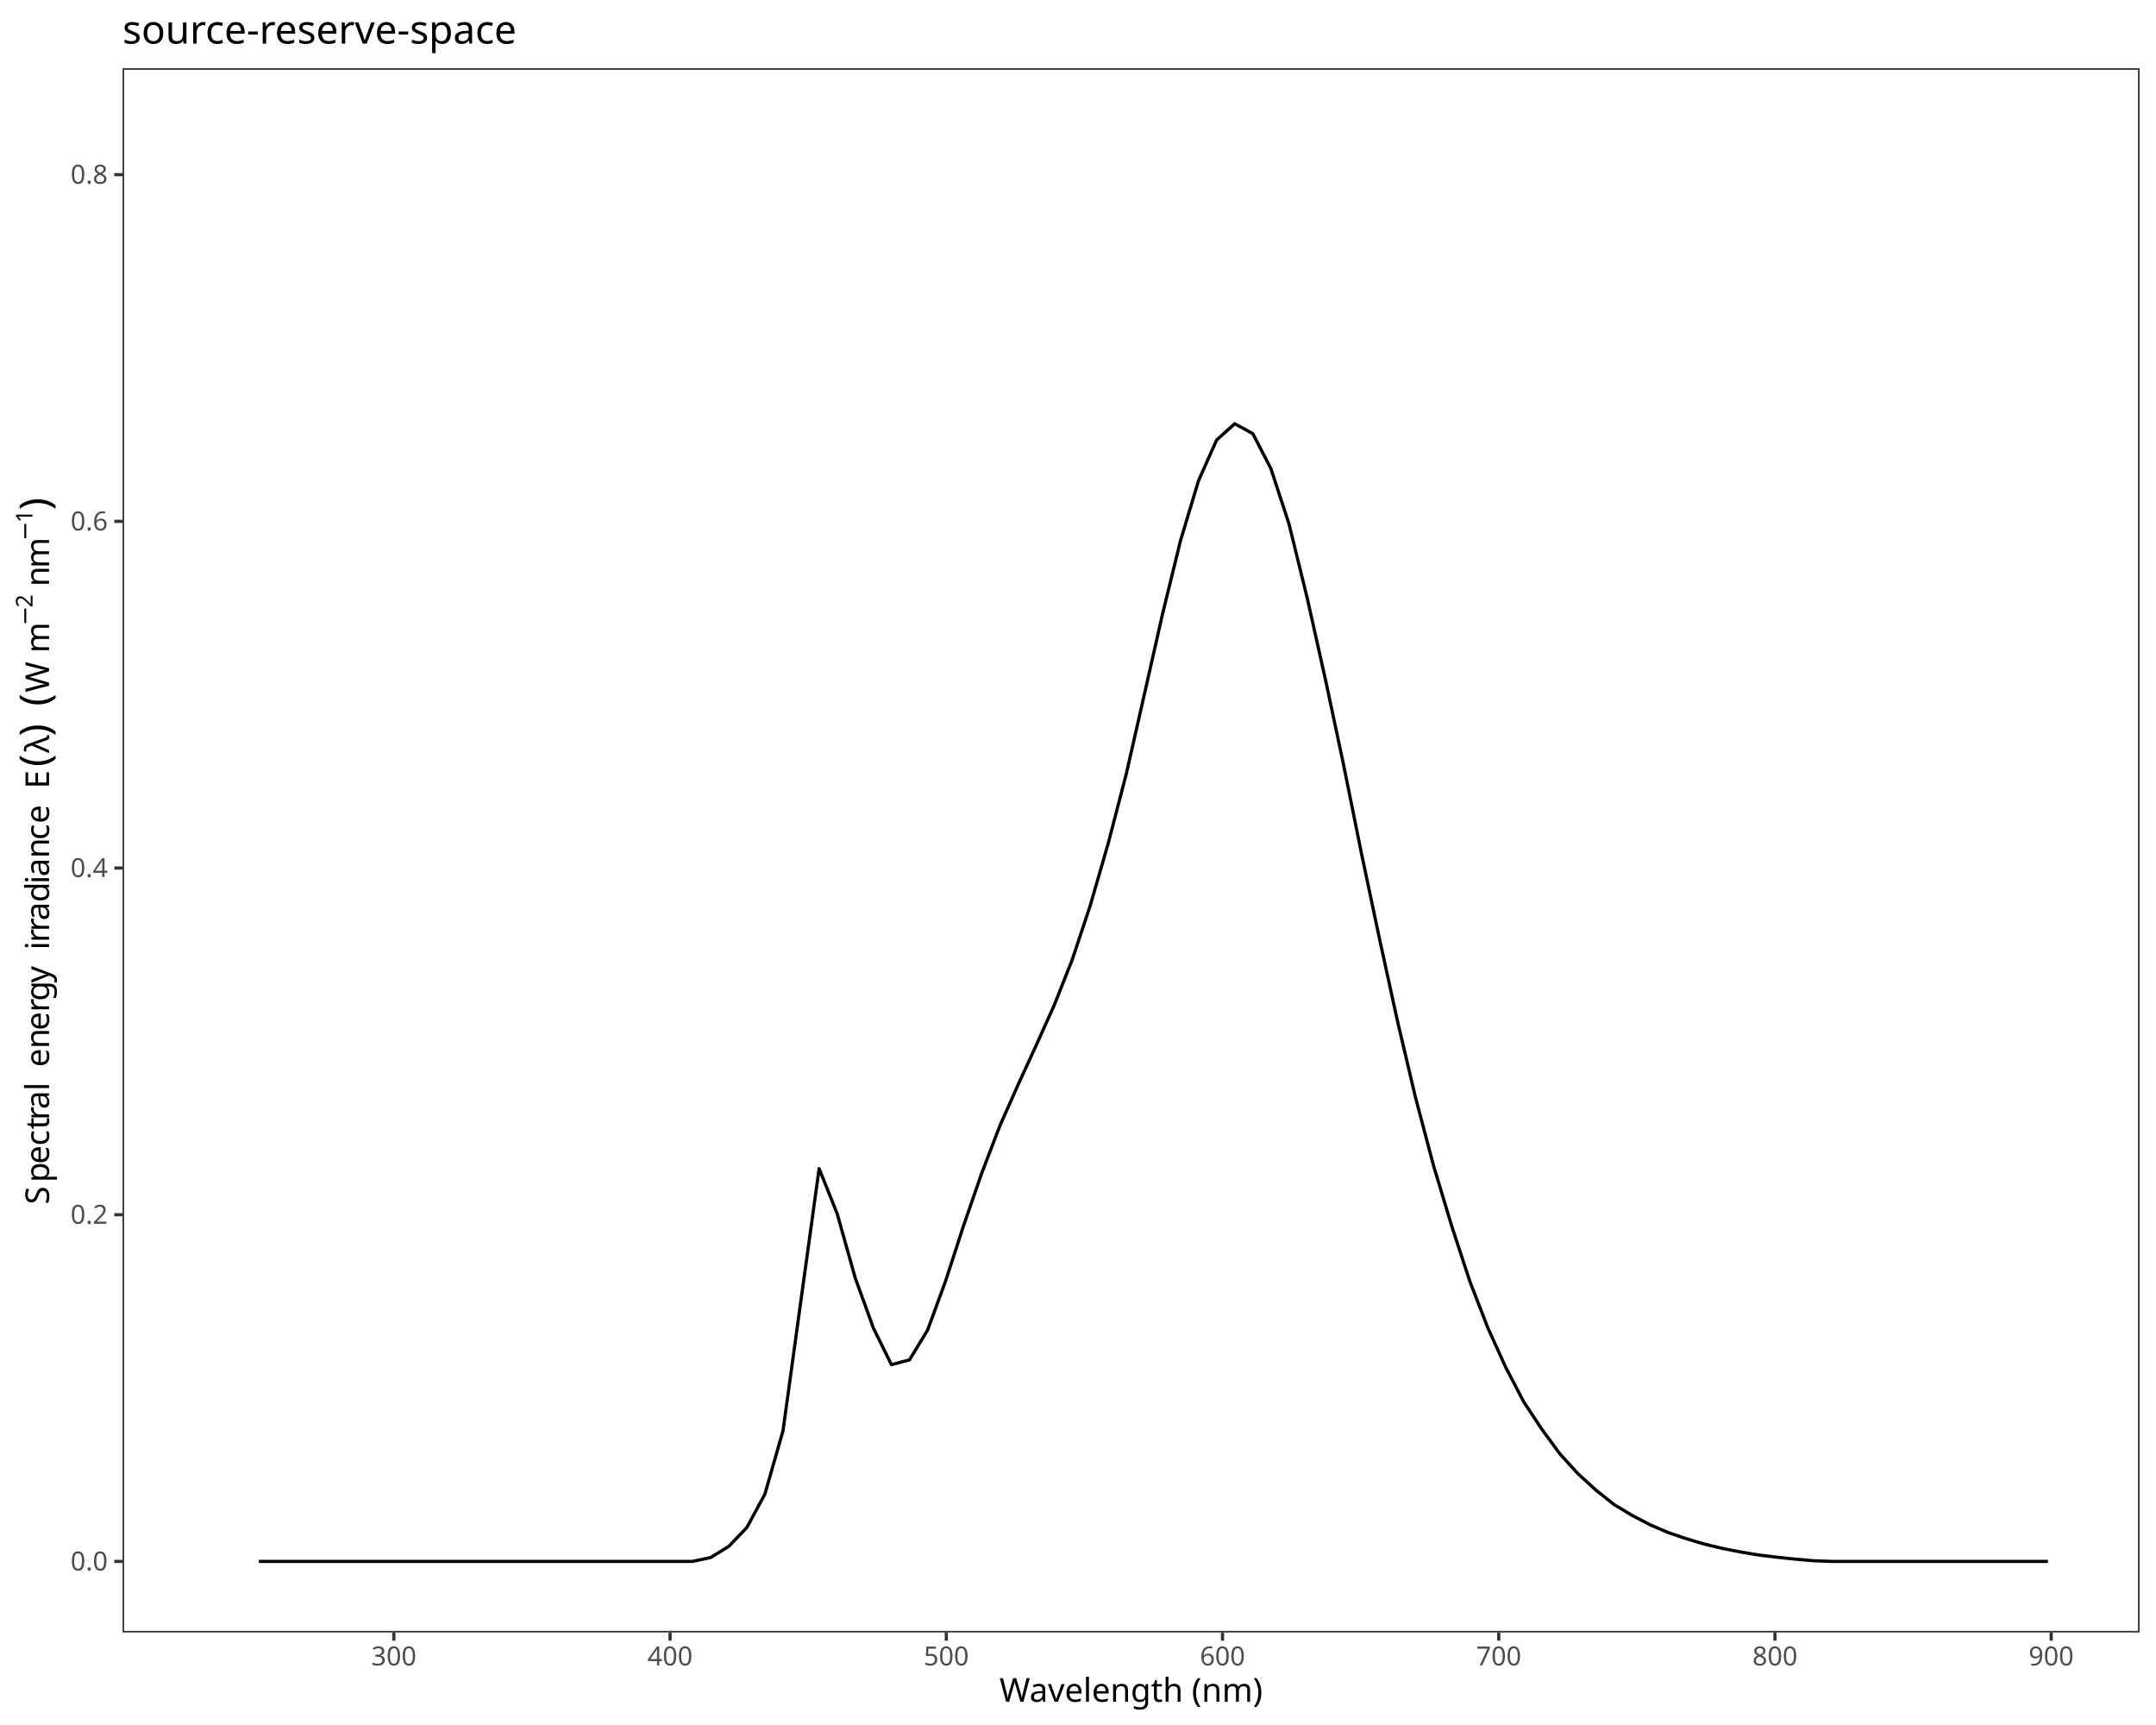
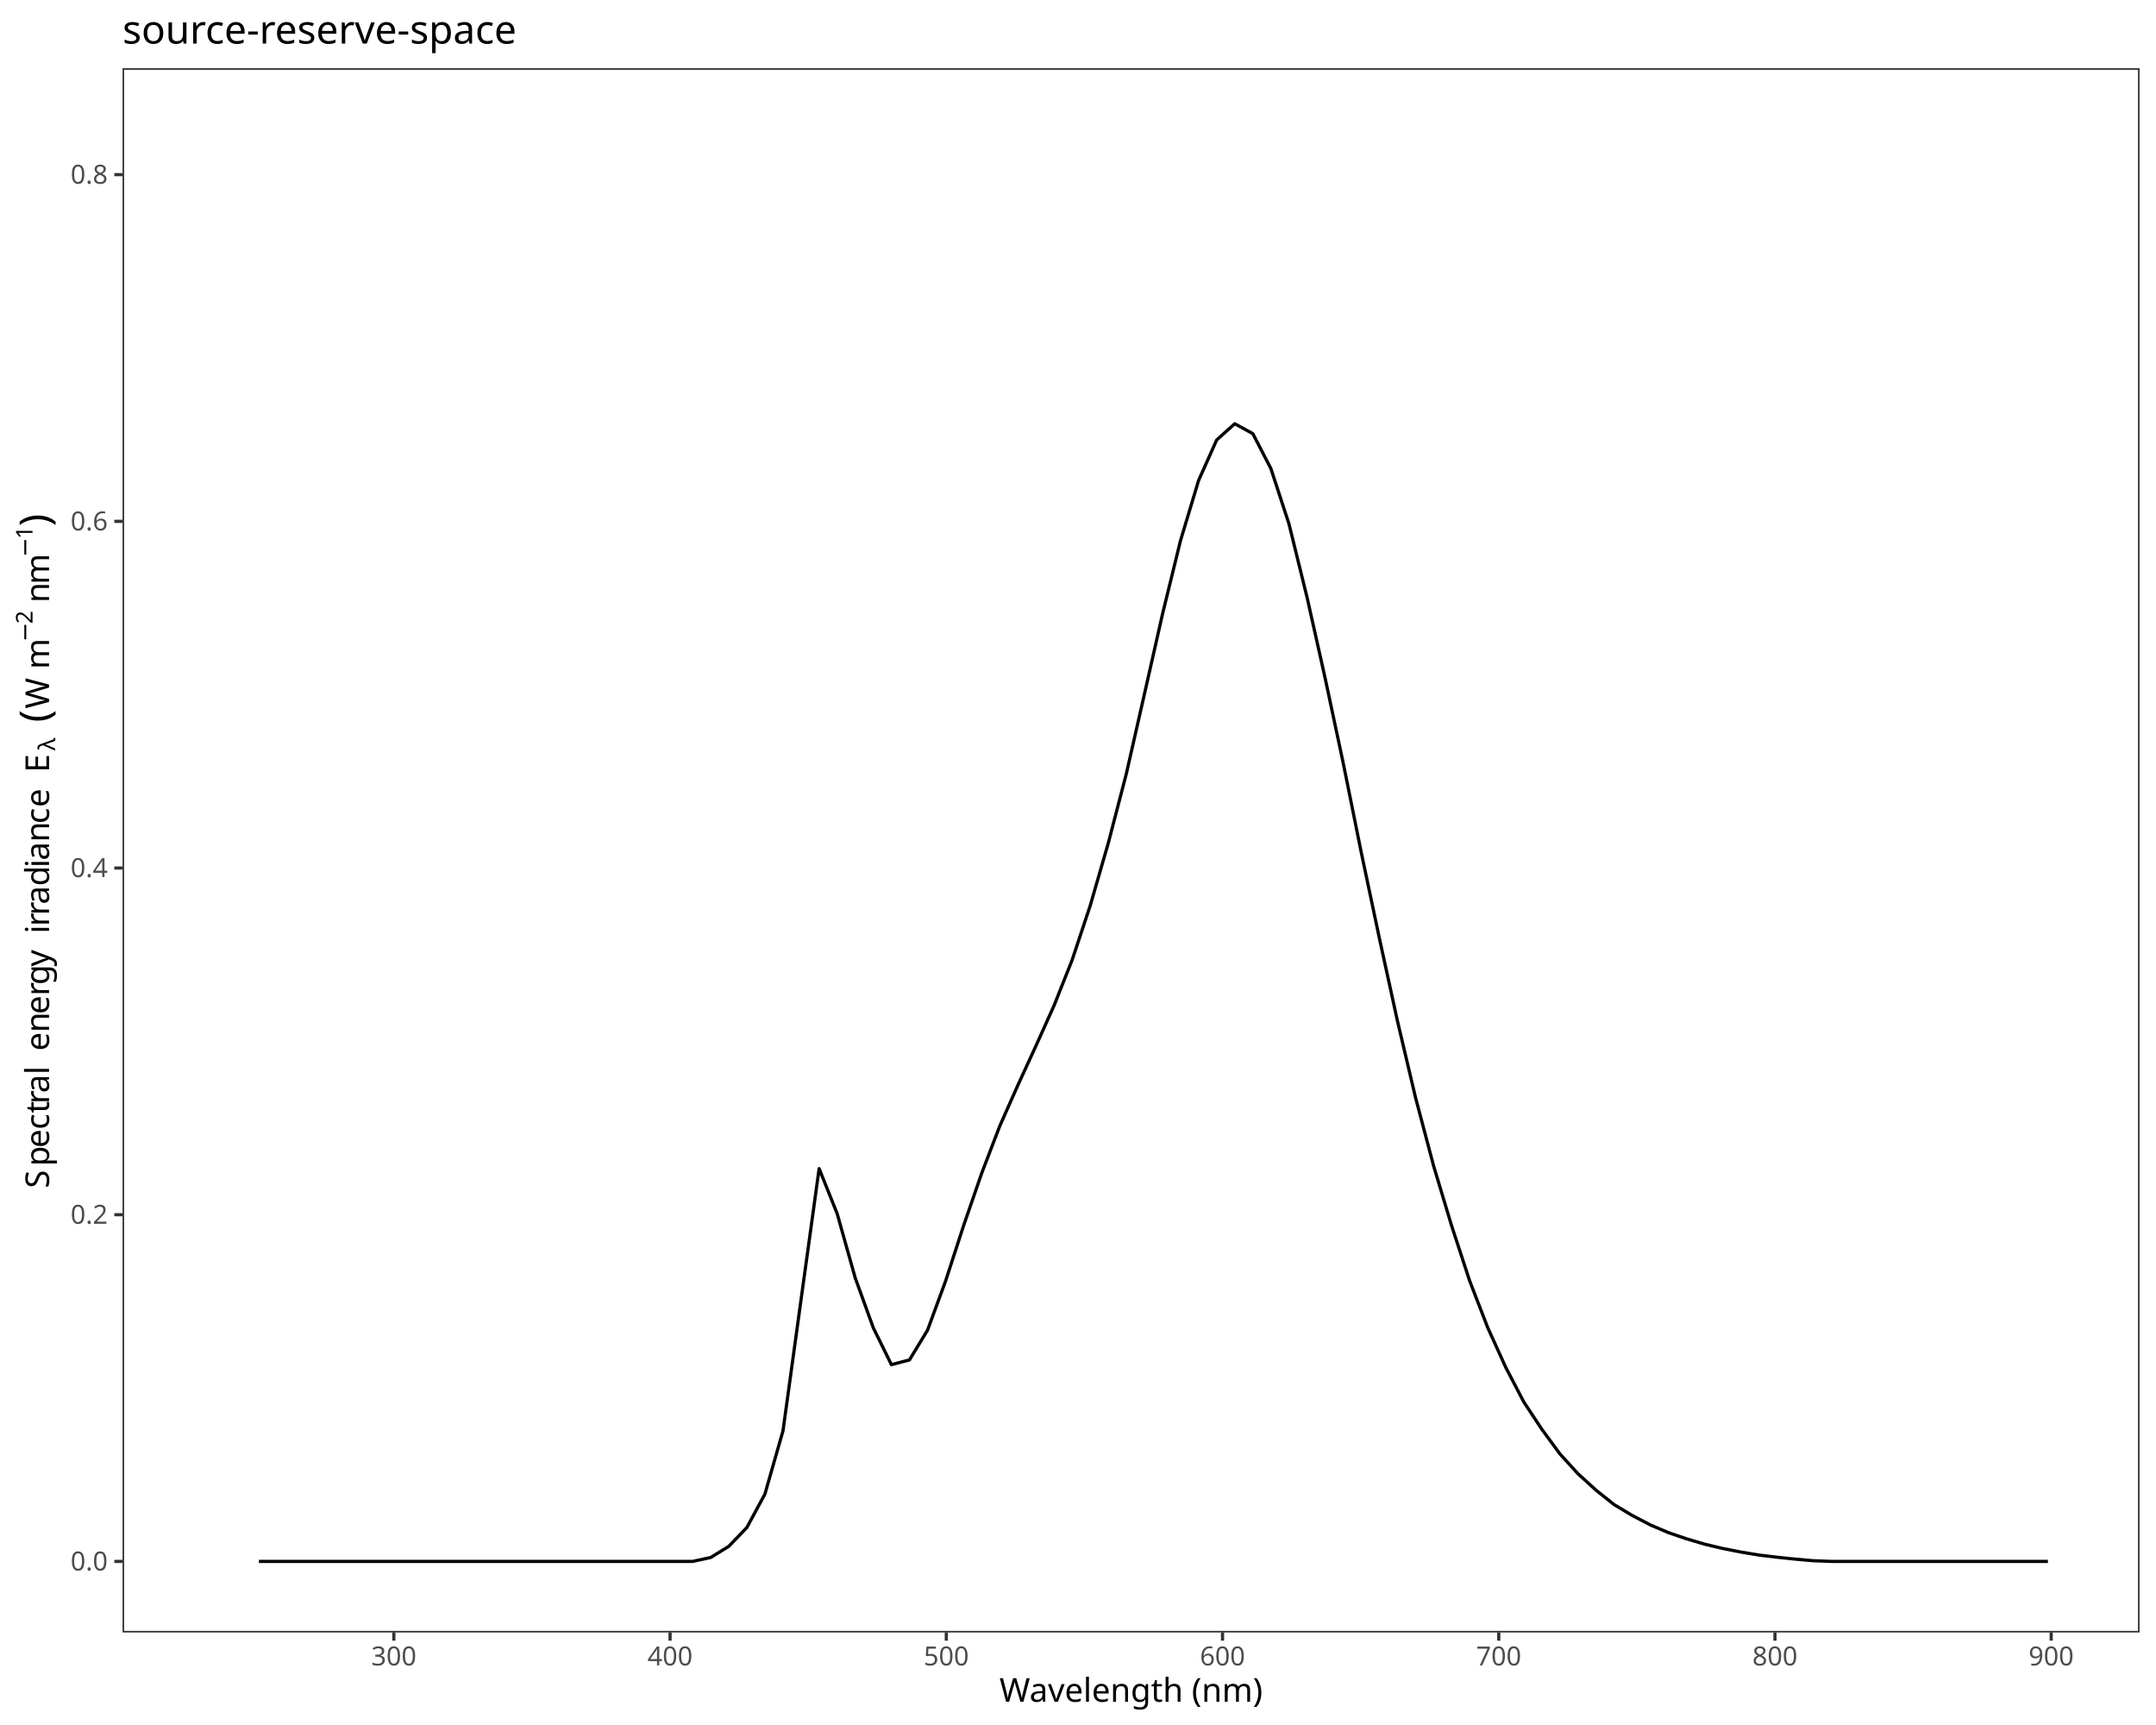
<svg xmlns="http://www.w3.org/2000/svg" class="svglite" data-engine-version="2.0" width="720.00pt" height="576.00pt" viewBox="0 0 720.00 576.00">
  <defs>
    <style type="text/css">
    .svglite line, .svglite polyline, .svglite polygon, .svglite path, .svglite rect, .svglite circle {
      fill: none;
      stroke: #000000;
      stroke-linecap: round;
      stroke-linejoin: round;
      stroke-miterlimit: 10.00;
    }
  </style>
  </defs>
  <rect width="100%" height="100%" style="stroke: none; fill: #FFFFFF;" />
  <defs>
    <clipPath id="cpMC4wMHw3MjAuMDB8MC4wMHw1NzYuMDA=">
      <rect x="0.00" y="0.00" width="720.00" height="576.00" />
    </clipPath>
  </defs>
  <g clip-path="url(#cpMC4wMHw3MjAuMDB8MC4wMHw1NzYuMDA=)">
    <rect x="0.00" y="0.00" width="720.00" height="576.00" style="stroke-width: 1.07; stroke: #FFFFFF; fill: #FFFFFF;" />
  </g>
  <defs>
    <clipPath id="cpNDAuOTJ8NzE0LjUyfDIyLjc4fDU0NS4xMQ==">
      <rect x="40.92" y="22.78" width="673.60" height="522.33" />
    </clipPath>
  </defs>
  <g clip-path="url(#cpNDAuOTJ8NzE0LjUyfDIyLjc4fDU0NS4xMQ==)">
    <rect x="40.92" y="22.78" width="673.60" height="522.33" style="stroke-width: 1.07; stroke: none; fill: #FFFFFF;" />
    <polyline points="86.47,521.37 92.51,521.37 98.54,521.37 104.58,521.37 110.61,521.37 116.65,521.37 122.68,521.37 128.72,521.37 134.75,521.37 140.79,521.37 146.82,521.37 152.86,521.37 158.89,521.37 164.92,521.37 170.96,521.37 176.99,521.37 183.03,521.37 189.06,521.37 195.10,521.37 201.13,521.37 207.17,521.37 213.20,521.37 219.24,521.37 225.27,521.37 231.31,521.37 237.34,520.07 243.37,516.35 249.41,510.07 255.44,498.90 261.48,477.78 267.51,433.98 273.55,390.22 279.58,405.28 285.62,426.76 291.65,443.39 297.69,455.68 303.72,454.09 309.76,444.15 315.79,427.72 321.83,409.15 327.86,391.70 333.89,375.96 339.93,362.34 345.96,349.22 352.00,335.78 358.03,320.59 364.07,302.43 370.10,281.57 376.14,258.36 382.17,231.81 388.21,205.10 394.24,180.48 400.28,160.41 406.31,146.91 412.34,141.49 418.38,144.80 424.41,156.45 430.45,174.92 436.48,199.41 442.52,226.40 448.55,254.70 454.59,284.62 460.62,313.17 466.66,340.83 472.69,366.38 478.73,389.22 484.76,409.27 490.79,427.68 496.83,443.32 502.86,456.61 508.90,468.18 514.93,477.30 520.97,485.52 527.00,492.13 533.04,497.63 539.07,502.43 545.11,506.05 551.14,509.19 557.18,511.77 563.21,513.82 569.24,515.61 575.28,517.05 581.31,518.24 587.35,519.24 593.38,519.97 599.42,520.60 605.45,521.14 611.49,521.37 617.52,521.37 623.56,521.37 629.59,521.37 635.63,521.37 641.66,521.37 647.69,521.37 653.73,521.37 659.76,521.37 665.80,521.37 671.83,521.37 677.87,521.37 683.90,521.37 " style="stroke-width: 1.07; stroke-linecap: butt;" />
    <rect x="40.92" y="22.78" width="673.60" height="522.33" style="stroke-width: 1.07; stroke: #333333;" />
  </g>
  <g clip-path="url(#cpMC4wMHw3MjAuMDB8MC4wMHw1NzYuMDA=)">
    <text x="35.99" y="524.40" text-anchor="end" style="font-size: 8.80px; fill: #4D4D4D; font-family: sans;" textLength="12.23px" lengthAdjust="spacingAndGlyphs">0.0</text>
    <text x="35.99" y="408.63" text-anchor="end" style="font-size: 8.80px; fill: #4D4D4D; font-family: sans;" textLength="12.23px" lengthAdjust="spacingAndGlyphs">0.2</text>
    <text x="35.99" y="292.87" text-anchor="end" style="font-size: 8.80px; fill: #4D4D4D; font-family: sans;" textLength="12.23px" lengthAdjust="spacingAndGlyphs">0.4</text>
    <text x="35.99" y="177.11" text-anchor="end" style="font-size: 8.80px; fill: #4D4D4D; font-family: sans;" textLength="12.23px" lengthAdjust="spacingAndGlyphs">0.6</text>
    <text x="35.99" y="61.34" text-anchor="end" style="font-size: 8.80px; fill: #4D4D4D; font-family: sans;" textLength="12.23px" lengthAdjust="spacingAndGlyphs">0.8</text>
    <polyline points="38.18,521.37 40.92,521.37 " style="stroke-width: 1.07; stroke: #333333; stroke-linecap: butt;" />
    <polyline points="38.18,405.61 40.92,405.61 " style="stroke-width: 1.07; stroke: #333333; stroke-linecap: butt;" />
    <polyline points="38.18,289.84 40.92,289.84 " style="stroke-width: 1.07; stroke: #333333; stroke-linecap: butt;" />
    <polyline points="38.18,174.08 40.92,174.08 " style="stroke-width: 1.07; stroke: #333333; stroke-linecap: butt;" />
    <polyline points="38.18,58.32 40.92,58.32 " style="stroke-width: 1.07; stroke: #333333; stroke-linecap: butt;" />
    <polyline points="131.53,547.85 131.53,545.11 " style="stroke-width: 1.07; stroke: #333333; stroke-linecap: butt;" />
    <polyline points="223.77,547.85 223.77,545.11 " style="stroke-width: 1.07; stroke: #333333; stroke-linecap: butt;" />
    <polyline points="316.02,547.85 316.02,545.11 " style="stroke-width: 1.07; stroke: #333333; stroke-linecap: butt;" />
    <polyline points="408.26,547.85 408.26,545.11 " style="stroke-width: 1.07; stroke: #333333; stroke-linecap: butt;" />
    <polyline points="500.51,547.85 500.51,545.11 " style="stroke-width: 1.07; stroke: #333333; stroke-linecap: butt;" />
    <polyline points="592.75,547.85 592.75,545.11 " style="stroke-width: 1.07; stroke: #333333; stroke-linecap: butt;" />
    <polyline points="685.00,547.85 685.00,545.11 " style="stroke-width: 1.07; stroke: #333333; stroke-linecap: butt;" />
    <text x="131.53" y="556.10" text-anchor="middle" style="font-size: 8.80px; fill: #4D4D4D; font-family: sans;" textLength="14.68px" lengthAdjust="spacingAndGlyphs">300</text>
    <text x="223.77" y="556.10" text-anchor="middle" style="font-size: 8.80px; fill: #4D4D4D; font-family: sans;" textLength="14.68px" lengthAdjust="spacingAndGlyphs">400</text>
    <text x="316.02" y="556.10" text-anchor="middle" style="font-size: 8.80px; fill: #4D4D4D; font-family: sans;" textLength="14.68px" lengthAdjust="spacingAndGlyphs">500</text>
    <text x="408.26" y="556.10" text-anchor="middle" style="font-size: 8.80px; fill: #4D4D4D; font-family: sans;" textLength="14.68px" lengthAdjust="spacingAndGlyphs">600</text>
    <text x="500.51" y="556.10" text-anchor="middle" style="font-size: 8.80px; fill: #4D4D4D; font-family: sans;" textLength="14.68px" lengthAdjust="spacingAndGlyphs">700</text>
    <text x="592.75" y="556.10" text-anchor="middle" style="font-size: 8.80px; fill: #4D4D4D; font-family: sans;" textLength="14.68px" lengthAdjust="spacingAndGlyphs">800</text>
    <text x="685.00" y="556.10" text-anchor="middle" style="font-size: 8.80px; fill: #4D4D4D; font-family: sans;" textLength="14.68px" lengthAdjust="spacingAndGlyphs">900</text>
    <text x="377.72" y="568.24" text-anchor="middle" style="font-size: 11.00px; font-family: sans;" textLength="83.76px" lengthAdjust="spacingAndGlyphs">Wavelength (nm)</text>
-     <text transform="translate(16.38,402.16) rotate(-90)" style="font-size: 11.00px; font-family: sans;" textLength="7.34px" lengthAdjust="spacingAndGlyphs">S</text>
-     <text transform="translate(16.38,394.83) rotate(-90)" style="font-size: 11.00px; font-family: sans;" textLength="6.12px" lengthAdjust="spacingAndGlyphs">p</text>
-     <text transform="translate(16.38,388.71) rotate(-90)" style="font-size: 11.00px; font-family: sans;" textLength="6.12px" lengthAdjust="spacingAndGlyphs">e</text>
-     <text transform="translate(16.38,382.59) rotate(-90)" style="font-size: 11.00px; font-family: sans;" textLength="5.50px" lengthAdjust="spacingAndGlyphs">c</text>
-     <text transform="translate(16.38,377.08) rotate(-90)" style="font-size: 11.00px; font-family: sans;" textLength="3.06px" lengthAdjust="spacingAndGlyphs">t</text>
-     <text transform="translate(16.38,374.03) rotate(-90)" style="font-size: 11.00px; font-family: sans;" textLength="3.66px" lengthAdjust="spacingAndGlyphs">r</text>
-     <text transform="translate(16.38,370.37) rotate(-90)" style="font-size: 11.00px; font-family: sans;" textLength="6.12px" lengthAdjust="spacingAndGlyphs">a</text>
-     <text transform="translate(16.38,364.25) rotate(-90)" style="font-size: 11.00px; font-family: sans;" textLength="2.44px" lengthAdjust="spacingAndGlyphs">l</text>
-     <text transform="translate(16.38,361.81) rotate(-90)" style="font-size: 11.00px; font-family: sans;" textLength="2.75px" lengthAdjust="spacingAndGlyphs"> </text>
-     <text transform="translate(16.38,359.05) rotate(-90)" style="font-size: 11.00px; font-family: sans;" textLength="2.75px" lengthAdjust="spacingAndGlyphs"> </text>
-     <text transform="translate(16.38,356.30) rotate(-90)" style="font-size: 11.00px; font-family: sans;" textLength="6.12px" lengthAdjust="spacingAndGlyphs">e</text>
-     <text transform="translate(16.38,350.18) rotate(-90)" style="font-size: 11.00px; font-family: sans;" textLength="6.12px" lengthAdjust="spacingAndGlyphs">n</text>
-     <text transform="translate(16.38,344.07) rotate(-90)" style="font-size: 11.00px; font-family: sans;" textLength="6.12px" lengthAdjust="spacingAndGlyphs">e</text>
-     <text transform="translate(16.38,337.95) rotate(-90)" style="font-size: 11.00px; font-family: sans;" textLength="3.66px" lengthAdjust="spacingAndGlyphs">r</text>
-     <text transform="translate(16.38,334.28) rotate(-90)" style="font-size: 11.00px; font-family: sans;" textLength="6.12px" lengthAdjust="spacingAndGlyphs">g</text>
-     <text transform="translate(16.38,328.17) rotate(-90)" style="font-size: 11.00px; font-family: sans;" textLength="5.50px" lengthAdjust="spacingAndGlyphs">y</text>
-     <text transform="translate(16.38,322.66) rotate(-90)" style="font-size: 11.00px; font-family: sans;" textLength="2.75px" lengthAdjust="spacingAndGlyphs"> </text>
-     <text transform="translate(16.38,319.91) rotate(-90)" style="font-size: 11.00px; font-family: sans;" textLength="2.75px" lengthAdjust="spacingAndGlyphs"> </text>
-     <text transform="translate(16.38,317.16) rotate(-90)" style="font-size: 11.00px; font-family: sans;" textLength="2.44px" lengthAdjust="spacingAndGlyphs">i</text>
-     <text transform="translate(16.38,314.71) rotate(-90)" style="font-size: 11.00px; font-family: sans;" textLength="3.66px" lengthAdjust="spacingAndGlyphs">r</text>
-     <text transform="translate(16.38,311.05) rotate(-90)" style="font-size: 11.00px; font-family: sans;" textLength="3.66px" lengthAdjust="spacingAndGlyphs">r</text>
-     <text transform="translate(16.38,307.39) rotate(-90)" style="font-size: 11.00px; font-family: sans;" textLength="6.12px" lengthAdjust="spacingAndGlyphs">a</text>
-     <text transform="translate(16.38,301.27) rotate(-90)" style="font-size: 11.00px; font-family: sans;" textLength="6.12px" lengthAdjust="spacingAndGlyphs">d</text>
-     <text transform="translate(16.38,295.15) rotate(-90)" style="font-size: 11.00px; font-family: sans;" textLength="2.44px" lengthAdjust="spacingAndGlyphs">i</text>
-     <text transform="translate(16.38,292.71) rotate(-90)" style="font-size: 11.00px; font-family: sans;" textLength="6.12px" lengthAdjust="spacingAndGlyphs">a</text>
-     <text transform="translate(16.38,286.59) rotate(-90)" style="font-size: 11.00px; font-family: sans;" textLength="6.12px" lengthAdjust="spacingAndGlyphs">n</text>
-     <text transform="translate(16.38,280.47) rotate(-90)" style="font-size: 11.00px; font-family: sans;" textLength="5.50px" lengthAdjust="spacingAndGlyphs">c</text>
-     <text transform="translate(16.38,274.97) rotate(-90)" style="font-size: 11.00px; font-family: sans;" textLength="6.12px" lengthAdjust="spacingAndGlyphs">e</text>
-     <text transform="translate(16.38,268.85) rotate(-90)" style="font-size: 11.00px; font-family: sans;" textLength="2.75px" lengthAdjust="spacingAndGlyphs"> </text>
-     <text transform="translate(16.38,266.10) rotate(-90)" style="font-size: 11.00px; font-family: sans;" textLength="2.75px" lengthAdjust="spacingAndGlyphs"> </text>
-     <text transform="translate(16.38,263.35) rotate(-90)" style="font-size: 11.00px; font-family: sans;" textLength="7.34px" lengthAdjust="spacingAndGlyphs">E</text>
-     <text transform="translate(16.38,256.01) rotate(-90)" style="font-size: 13.75px; font-family: sans;" textLength="4.58px" lengthAdjust="spacingAndGlyphs">(</text>
-     <text transform="translate(16.38,251.43) rotate(-90)" style="font-size: 11.00px; font-family: sans;" textLength="5.60px" lengthAdjust="spacingAndGlyphs">λ</text>
-     <text transform="translate(16.38,245.83) rotate(-90)" style="font-size: 13.75px; font-family: sans;" textLength="4.57px" lengthAdjust="spacingAndGlyphs">)</text>
-     <text transform="translate(16.38,241.26) rotate(-90)" style="font-size: 11.00px; font-family: sans;" textLength="2.75px" lengthAdjust="spacingAndGlyphs"> </text>
-     <text transform="translate(16.38,238.50) rotate(-90)" style="font-size: 11.00px; font-family: sans;" textLength="2.75px" lengthAdjust="spacingAndGlyphs"> </text>
-     <text transform="translate(16.38,235.75) rotate(-90)" style="font-size: 13.75px; font-family: sans;" textLength="4.58px" lengthAdjust="spacingAndGlyphs">(</text>
-     <text transform="translate(16.38,231.17) rotate(-90)" style="font-size: 11.00px; font-family: sans;" textLength="10.38px" lengthAdjust="spacingAndGlyphs">W</text>
-     <text transform="translate(16.38,220.79) rotate(-90)" style="font-size: 11.00px; font-family: sans;" textLength="2.75px" lengthAdjust="spacingAndGlyphs"> </text>
-     <text transform="translate(16.38,218.04) rotate(-90)" style="font-size: 11.00px; font-family: sans;" textLength="9.17px" lengthAdjust="spacingAndGlyphs">m</text>
-     <text transform="translate(10.86,208.87) rotate(-90)" style="font-size: 7.70px; font-family: sans;" textLength="5.98px" lengthAdjust="spacingAndGlyphs">−</text>
-     <text transform="translate(10.86,202.89) rotate(-90)" style="font-size: 7.70px; font-family: sans;" textLength="4.28px" lengthAdjust="spacingAndGlyphs">2</text>
-     <text transform="translate(16.38,198.61) rotate(-90)" style="font-size: 11.00px; font-family: sans;" textLength="2.75px" lengthAdjust="spacingAndGlyphs"> </text>
-     <text transform="translate(16.38,195.85) rotate(-90)" style="font-size: 11.00px; font-family: sans;" textLength="6.12px" lengthAdjust="spacingAndGlyphs">n</text>
-     <text transform="translate(16.38,189.73) rotate(-90)" style="font-size: 11.00px; font-family: sans;" textLength="9.17px" lengthAdjust="spacingAndGlyphs">m</text>
-     <text transform="translate(10.86,180.57) rotate(-90)" style="font-size: 7.70px; font-family: sans;" textLength="5.98px" lengthAdjust="spacingAndGlyphs">−</text>
-     <text transform="translate(10.86,174.58) rotate(-90)" style="font-size: 7.70px; font-family: sans;" textLength="4.28px" lengthAdjust="spacingAndGlyphs">1</text>
-     <text transform="translate(16.38,170.30) rotate(-90)" style="font-size: 13.75px; font-family: sans;" textLength="4.57px" lengthAdjust="spacingAndGlyphs">)</text>
+     <text transform="translate(16.38,396.75) rotate(-90)" style="font-size: 11.00px; font-family: sans;" textLength="7.34px" lengthAdjust="spacingAndGlyphs">S</text>
+     <text transform="translate(16.38,389.41) rotate(-90)" style="font-size: 11.00px; font-family: sans;" textLength="6.12px" lengthAdjust="spacingAndGlyphs">p</text>
+     <text transform="translate(16.38,383.29) rotate(-90)" style="font-size: 11.00px; font-family: sans;" textLength="6.12px" lengthAdjust="spacingAndGlyphs">e</text>
+     <text transform="translate(16.38,377.17) rotate(-90)" style="font-size: 11.00px; font-family: sans;" textLength="5.50px" lengthAdjust="spacingAndGlyphs">c</text>
+     <text transform="translate(16.38,371.67) rotate(-90)" style="font-size: 11.00px; font-family: sans;" textLength="3.06px" lengthAdjust="spacingAndGlyphs">t</text>
+     <text transform="translate(16.38,368.61) rotate(-90)" style="font-size: 11.00px; font-family: sans;" textLength="3.66px" lengthAdjust="spacingAndGlyphs">r</text>
+     <text transform="translate(16.38,364.95) rotate(-90)" style="font-size: 11.00px; font-family: sans;" textLength="6.12px" lengthAdjust="spacingAndGlyphs">a</text>
+     <text transform="translate(16.38,358.83) rotate(-90)" style="font-size: 11.00px; font-family: sans;" textLength="2.44px" lengthAdjust="spacingAndGlyphs">l</text>
+     <text transform="translate(16.38,356.39) rotate(-90)" style="font-size: 11.00px; font-family: sans;" textLength="2.75px" lengthAdjust="spacingAndGlyphs"> </text>
+     <text transform="translate(16.38,353.64) rotate(-90)" style="font-size: 11.00px; font-family: sans;" textLength="2.75px" lengthAdjust="spacingAndGlyphs"> </text>
+     <text transform="translate(16.38,350.89) rotate(-90)" style="font-size: 11.00px; font-family: sans;" textLength="6.12px" lengthAdjust="spacingAndGlyphs">e</text>
+     <text transform="translate(16.38,344.77) rotate(-90)" style="font-size: 11.00px; font-family: sans;" textLength="6.12px" lengthAdjust="spacingAndGlyphs">n</text>
+     <text transform="translate(16.38,338.65) rotate(-90)" style="font-size: 11.00px; font-family: sans;" textLength="6.12px" lengthAdjust="spacingAndGlyphs">e</text>
+     <text transform="translate(16.38,332.53) rotate(-90)" style="font-size: 11.00px; font-family: sans;" textLength="3.66px" lengthAdjust="spacingAndGlyphs">r</text>
+     <text transform="translate(16.38,328.87) rotate(-90)" style="font-size: 11.00px; font-family: sans;" textLength="6.12px" lengthAdjust="spacingAndGlyphs">g</text>
+     <text transform="translate(16.38,322.75) rotate(-90)" style="font-size: 11.00px; font-family: sans;" textLength="5.50px" lengthAdjust="spacingAndGlyphs">y</text>
+     <text transform="translate(16.38,317.25) rotate(-90)" style="font-size: 11.00px; font-family: sans;" textLength="2.75px" lengthAdjust="spacingAndGlyphs"> </text>
+     <text transform="translate(16.38,314.49) rotate(-90)" style="font-size: 11.00px; font-family: sans;" textLength="2.75px" lengthAdjust="spacingAndGlyphs"> </text>
+     <text transform="translate(16.38,311.74) rotate(-90)" style="font-size: 11.00px; font-family: sans;" textLength="2.44px" lengthAdjust="spacingAndGlyphs">i</text>
+     <text transform="translate(16.38,309.30) rotate(-90)" style="font-size: 11.00px; font-family: sans;" textLength="3.66px" lengthAdjust="spacingAndGlyphs">r</text>
+     <text transform="translate(16.38,305.64) rotate(-90)" style="font-size: 11.00px; font-family: sans;" textLength="3.66px" lengthAdjust="spacingAndGlyphs">r</text>
+     <text transform="translate(16.38,301.97) rotate(-90)" style="font-size: 11.00px; font-family: sans;" textLength="6.12px" lengthAdjust="spacingAndGlyphs">a</text>
+     <text transform="translate(16.38,295.86) rotate(-90)" style="font-size: 11.00px; font-family: sans;" textLength="6.12px" lengthAdjust="spacingAndGlyphs">d</text>
+     <text transform="translate(16.38,289.74) rotate(-90)" style="font-size: 11.00px; font-family: sans;" textLength="2.44px" lengthAdjust="spacingAndGlyphs">i</text>
+     <text transform="translate(16.38,287.30) rotate(-90)" style="font-size: 11.00px; font-family: sans;" textLength="6.12px" lengthAdjust="spacingAndGlyphs">a</text>
+     <text transform="translate(16.38,281.18) rotate(-90)" style="font-size: 11.00px; font-family: sans;" textLength="6.12px" lengthAdjust="spacingAndGlyphs">n</text>
+     <text transform="translate(16.38,275.06) rotate(-90)" style="font-size: 11.00px; font-family: sans;" textLength="5.50px" lengthAdjust="spacingAndGlyphs">c</text>
+     <text transform="translate(16.38,269.55) rotate(-90)" style="font-size: 11.00px; font-family: sans;" textLength="6.12px" lengthAdjust="spacingAndGlyphs">e</text>
+     <text transform="translate(16.38,263.44) rotate(-90)" style="font-size: 11.00px; font-family: sans;" textLength="2.75px" lengthAdjust="spacingAndGlyphs"> </text>
+     <text transform="translate(16.38,260.68) rotate(-90)" style="font-size: 11.00px; font-family: sans;" textLength="2.75px" lengthAdjust="spacingAndGlyphs"> </text>
+     <text transform="translate(16.38,257.93) rotate(-90)" style="font-size: 11.00px; font-family: sans;" textLength="7.34px" lengthAdjust="spacingAndGlyphs">E</text>
+     <text transform="translate(18.42,250.59) rotate(-90)" style="font-size: 7.70px; font-family: sans;" textLength="3.92px" lengthAdjust="spacingAndGlyphs">λ</text>
+     <text transform="translate(16.38,246.67) rotate(-90)" style="font-size: 11.00px; font-family: sans;" textLength="2.75px" lengthAdjust="spacingAndGlyphs"> </text>
+     <text transform="translate(16.38,243.92) rotate(-90)" style="font-size: 11.00px; font-family: sans;" textLength="2.75px" lengthAdjust="spacingAndGlyphs"> </text>
+     <text transform="translate(16.38,241.17) rotate(-90)" style="font-size: 13.75px; font-family: sans;" textLength="4.58px" lengthAdjust="spacingAndGlyphs">(</text>
+     <text transform="translate(16.38,236.59) rotate(-90)" style="font-size: 11.00px; font-family: sans;" textLength="10.38px" lengthAdjust="spacingAndGlyphs">W</text>
+     <text transform="translate(16.38,226.21) rotate(-90)" style="font-size: 11.00px; font-family: sans;" textLength="2.75px" lengthAdjust="spacingAndGlyphs"> </text>
+     <text transform="translate(16.38,223.45) rotate(-90)" style="font-size: 11.00px; font-family: sans;" textLength="9.17px" lengthAdjust="spacingAndGlyphs">m</text>
+     <text transform="translate(10.86,214.29) rotate(-90)" style="font-size: 7.70px; font-family: sans;" textLength="5.98px" lengthAdjust="spacingAndGlyphs">−</text>
+     <text transform="translate(10.86,208.30) rotate(-90)" style="font-size: 7.70px; font-family: sans;" textLength="4.28px" lengthAdjust="spacingAndGlyphs">2</text>
+     <text transform="translate(16.38,204.02) rotate(-90)" style="font-size: 11.00px; font-family: sans;" textLength="2.75px" lengthAdjust="spacingAndGlyphs"> </text>
+     <text transform="translate(16.38,201.27) rotate(-90)" style="font-size: 11.00px; font-family: sans;" textLength="6.12px" lengthAdjust="spacingAndGlyphs">n</text>
+     <text transform="translate(16.38,195.15) rotate(-90)" style="font-size: 11.00px; font-family: sans;" textLength="9.17px" lengthAdjust="spacingAndGlyphs">m</text>
+     <text transform="translate(10.86,185.98) rotate(-90)" style="font-size: 7.70px; font-family: sans;" textLength="5.98px" lengthAdjust="spacingAndGlyphs">−</text>
+     <text transform="translate(10.86,180.00) rotate(-90)" style="font-size: 7.70px; font-family: sans;" textLength="4.28px" lengthAdjust="spacingAndGlyphs">1</text>
+     <text transform="translate(16.38,175.72) rotate(-90)" style="font-size: 13.75px; font-family: sans;" textLength="4.57px" lengthAdjust="spacingAndGlyphs">)</text>
    <text x="40.92" y="14.56" style="font-size: 13.20px; font-family: sans;" textLength="127.69px" lengthAdjust="spacingAndGlyphs">source-reserve-space</text>
  </g>
</svg>
